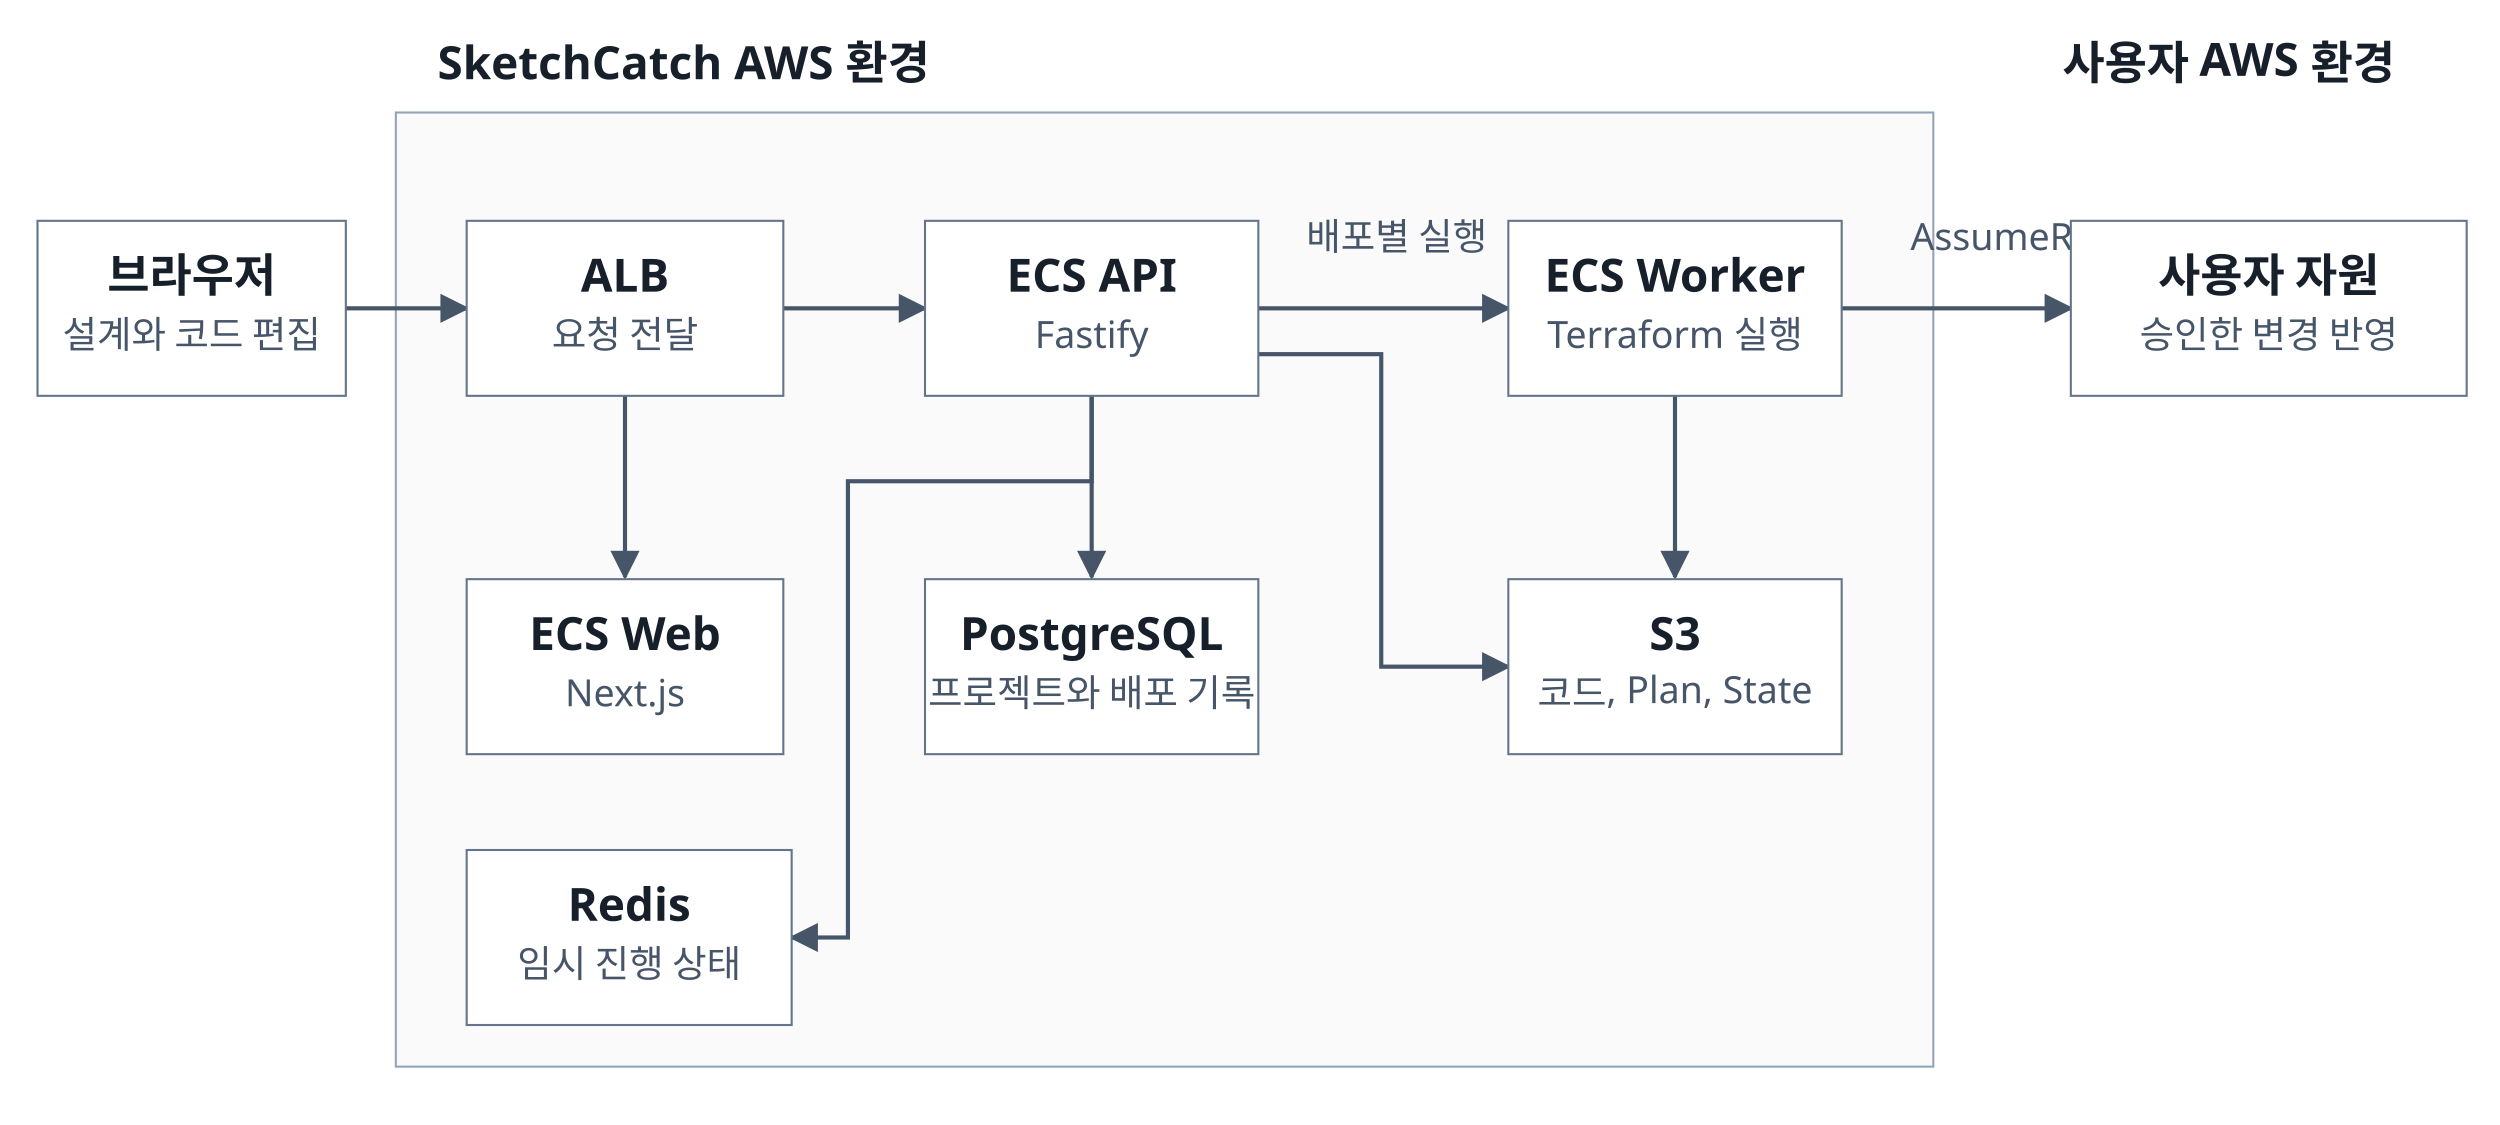
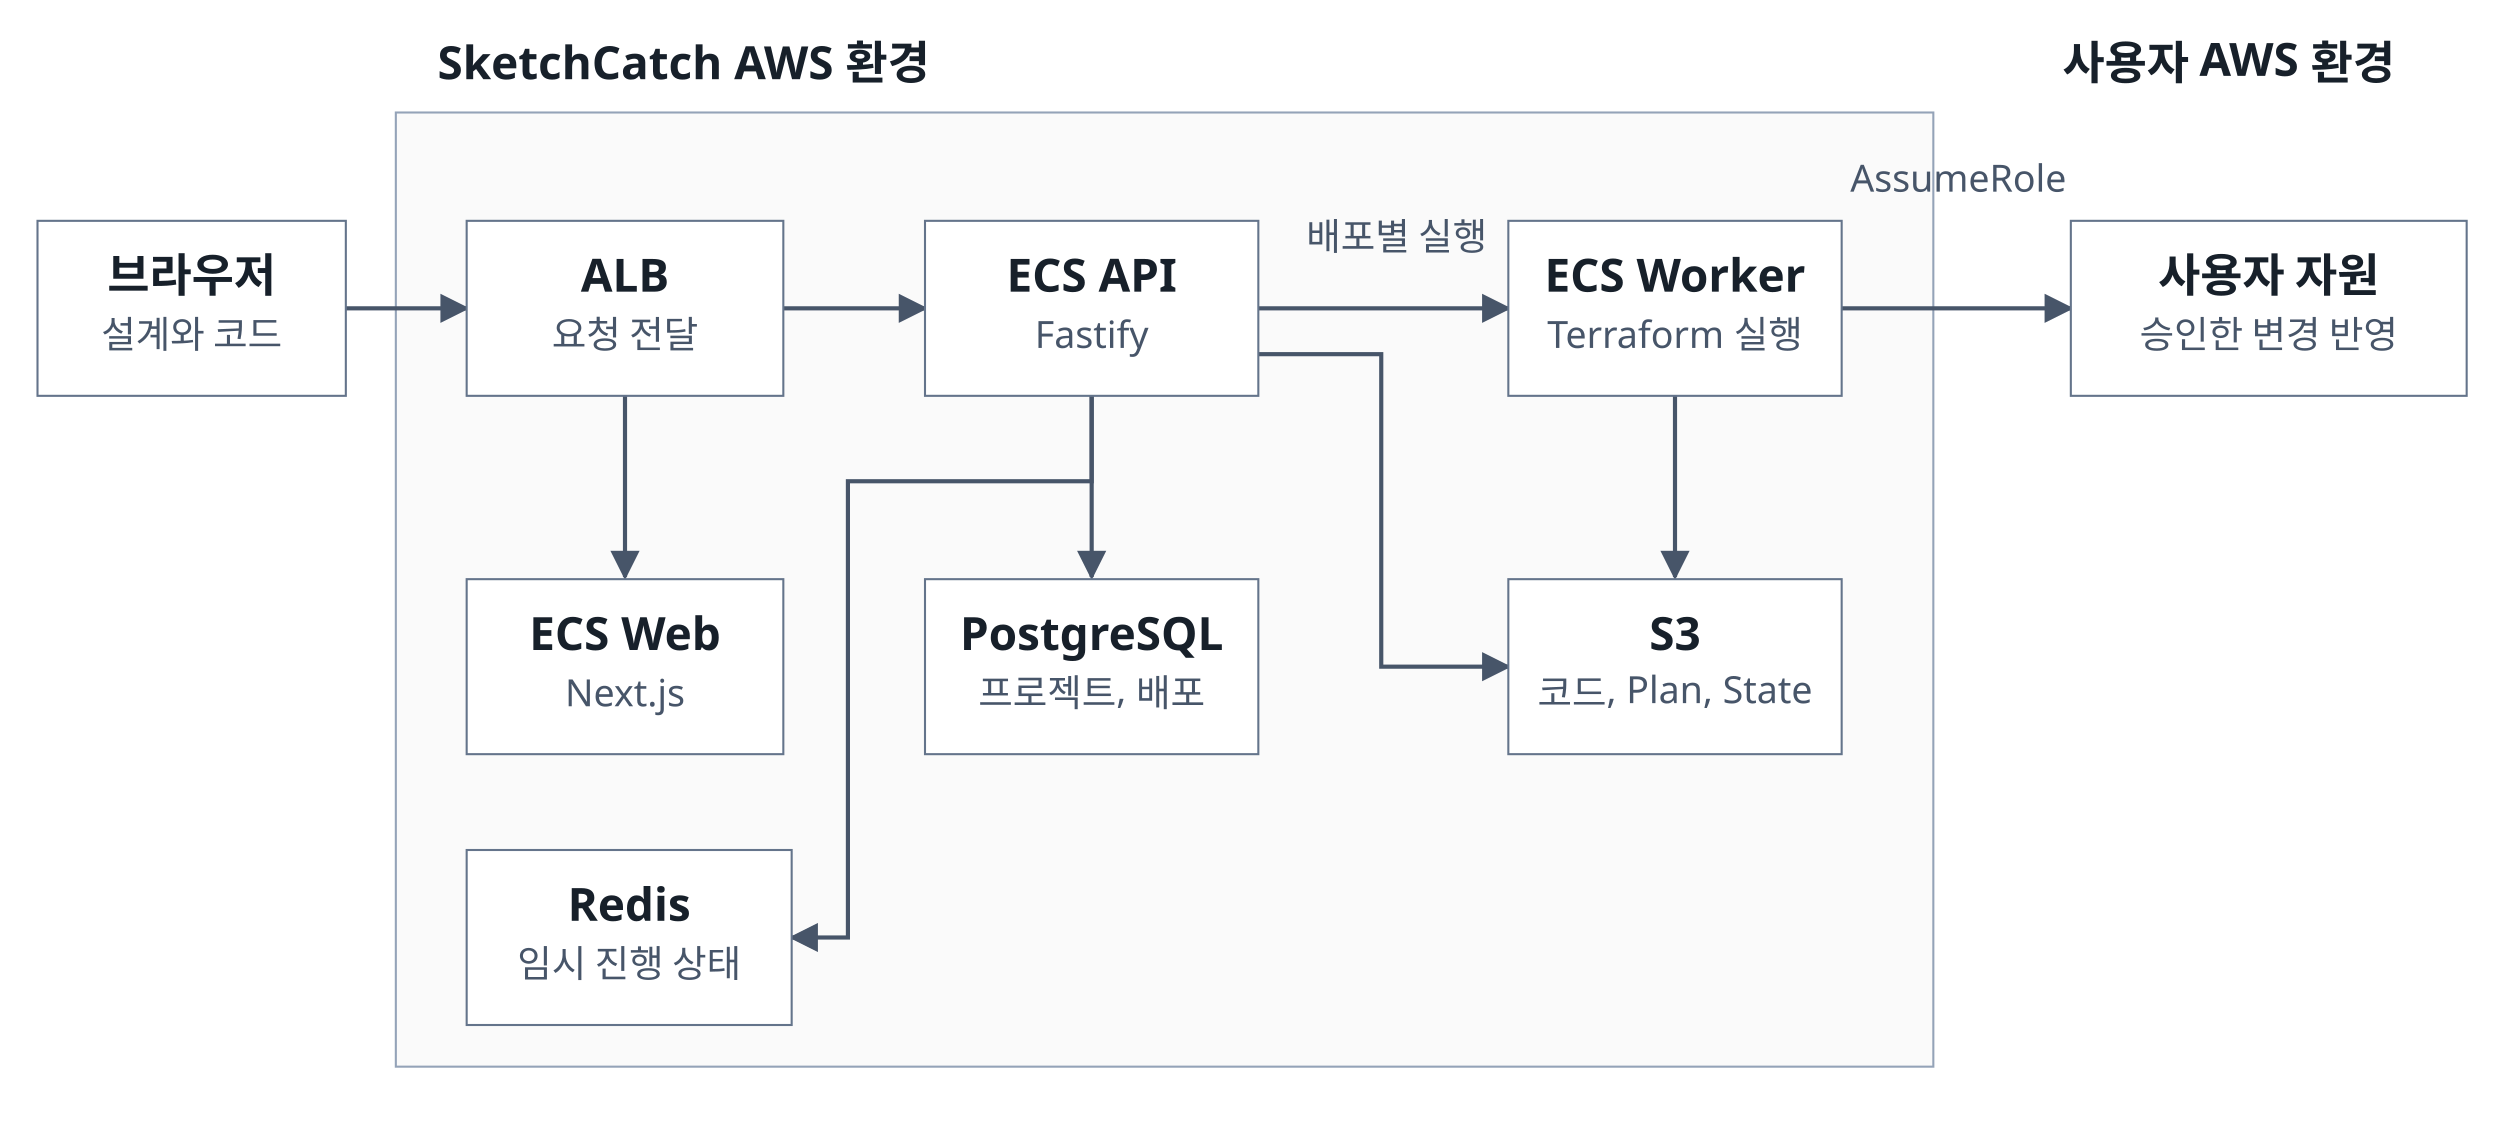
<svg xmlns="http://www.w3.org/2000/svg" width="1200" height="540" viewBox="0 0 1200 540" role="img" aria-labelledby="title desc">
  <defs>
    <marker id="arrow" viewBox="0 0 10 10" refX="9" refY="5" markerWidth="7" markerHeight="7" orient="auto-start-reverse">
      <path d="M 0 0 L 10 5 L 0 10 z" fill="#475569" />
    </marker>
  </defs>
  <rect width="1200" height="540" fill="white" />
  <style>text{font-family:"Noto Sans KR","Malgun Gothic",sans-serif;fill:#17202a} .name{font-size:22px;font-weight:600} .detail{font-size:18px;fill:#475569} .edge{fill:none;stroke:#475569;stroke-width:2;marker-end:url(#arrow)}</style>
  <rect x="190" y="54" width="738" height="458" fill="#fafafa" stroke="#94a3b8" />
  <text x="210" y="38" class="name">SketchCatch AWS 환경</text>
  <text x="990" y="38" class="name">사용자 AWS 환경</text>
  <path class="edge" d="M166 148H224" />
  <path class="edge" d="M376 148H444" />
  <path class="edge" d="M300 190V277" />
  <path class="edge" d="M604 148H724" />
  <text x="627" y="120" class="detail">배포별 실행</text>
  <path class="edge" d="M884 148H994" />
-   <text x="917" y="120" class="detail">AssumeRole</text>
+   <text x="940" y="92" text-anchor="middle" class="detail">AssumeRole</text>
  <path class="edge" d="M524 190V277" />
  <path class="edge" d="M804 190V277" />
  <path class="edge" d="M524 190V231H407V450H380" />
  <path class="edge" d="M604 170H663V320H724" />
  <rect x="18" y="106" width="148" height="84" fill="white" stroke="#64748b" />
  <text x="92.0" y="140" text-anchor="middle" class="name">브라우저</text>
-   <text x="92.0" y="167" text-anchor="middle" class="detail">설계와 코드 편집</text>
+   <text x="92.0" y="167" text-anchor="middle" class="detail">설계와 코드</text>
  <rect x="224" y="106" width="152" height="84" fill="white" stroke="#64748b" />
  <text x="300.0" y="140" text-anchor="middle" class="name">ALB</text>
  <text x="300.0" y="167" text-anchor="middle" class="detail">요청 전달</text>
  <rect x="444" y="106" width="160" height="84" fill="white" stroke="#64748b" />
  <text x="524.0" y="140" text-anchor="middle" class="name">ECS API</text>
  <text x="524.0" y="167" text-anchor="middle" class="detail">Fastify</text>
  <rect x="724" y="106" width="160" height="84" fill="white" stroke="#64748b" />
  <text x="804.0" y="140" text-anchor="middle" class="name">ECS Worker</text>
  <text x="804.0" y="167" text-anchor="middle" class="detail">Terraform 실행</text>
  <rect x="994" y="106" width="190" height="84" fill="white" stroke="#64748b" />
  <text x="1089.0" y="140" text-anchor="middle" class="name">사용자 자원</text>
  <text x="1089.0" y="167" text-anchor="middle" class="detail">승인한 변경 반영</text>
  <rect x="224" y="278" width="152" height="84" fill="white" stroke="#64748b" />
  <text x="300.0" y="312" text-anchor="middle" class="name">ECS Web</text>
  <text x="300.0" y="339" text-anchor="middle" class="detail">Next.js</text>
  <rect x="444" y="278" width="160" height="84" fill="white" stroke="#64748b" />
  <text x="524.0" y="312" text-anchor="middle" class="name">PostgreSQL</text>
-   <text x="524.0" y="339" text-anchor="middle" class="detail">프로젝트와 배포 기록</text>
+   <text x="524.0" y="339" text-anchor="middle" class="detail">프로젝트, 배포</text>
  <rect x="724" y="278" width="160" height="84" fill="white" stroke="#64748b" />
  <text x="804.0" y="312" text-anchor="middle" class="name">S3</text>
  <text x="804.0" y="339" text-anchor="middle" class="detail">코드, Plan, State</text>
  <rect x="224" y="408" width="156" height="84" fill="white" stroke="#64748b" />
  <text x="302.0" y="442" text-anchor="middle" class="name">Redis</text>
  <text x="302.0" y="469" text-anchor="middle" class="detail">임시 진행 상태</text>
</svg>
